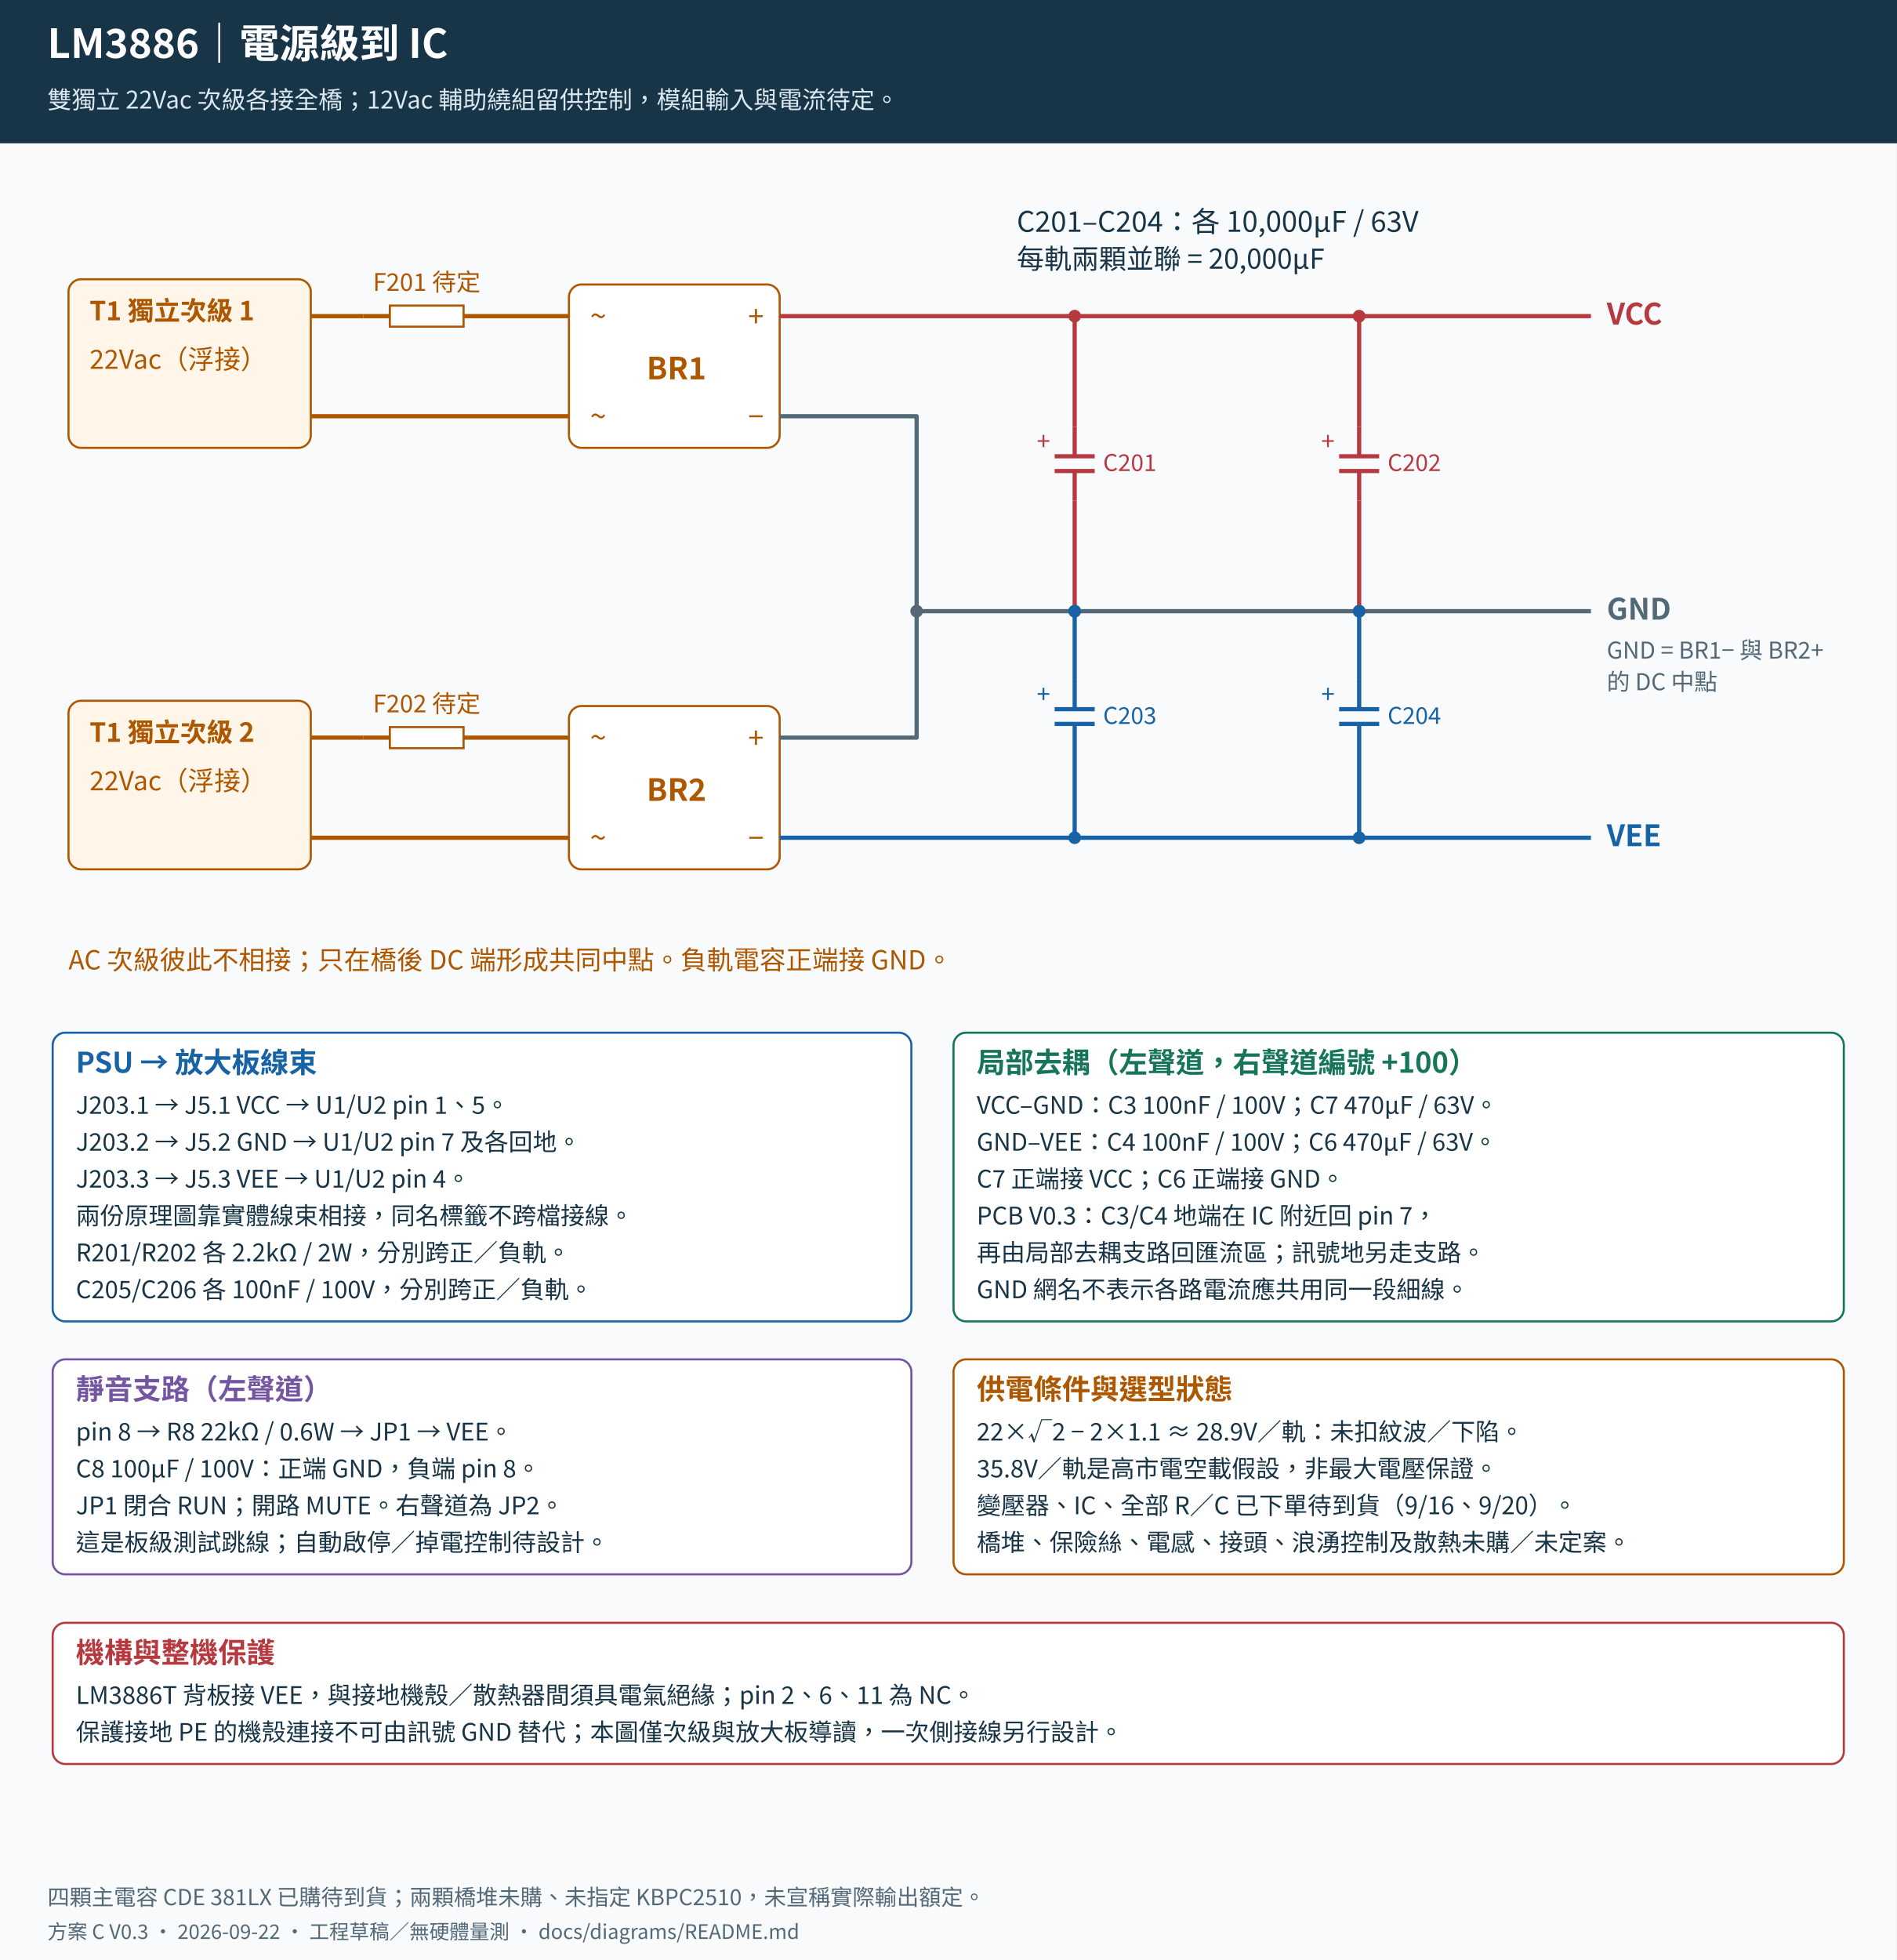
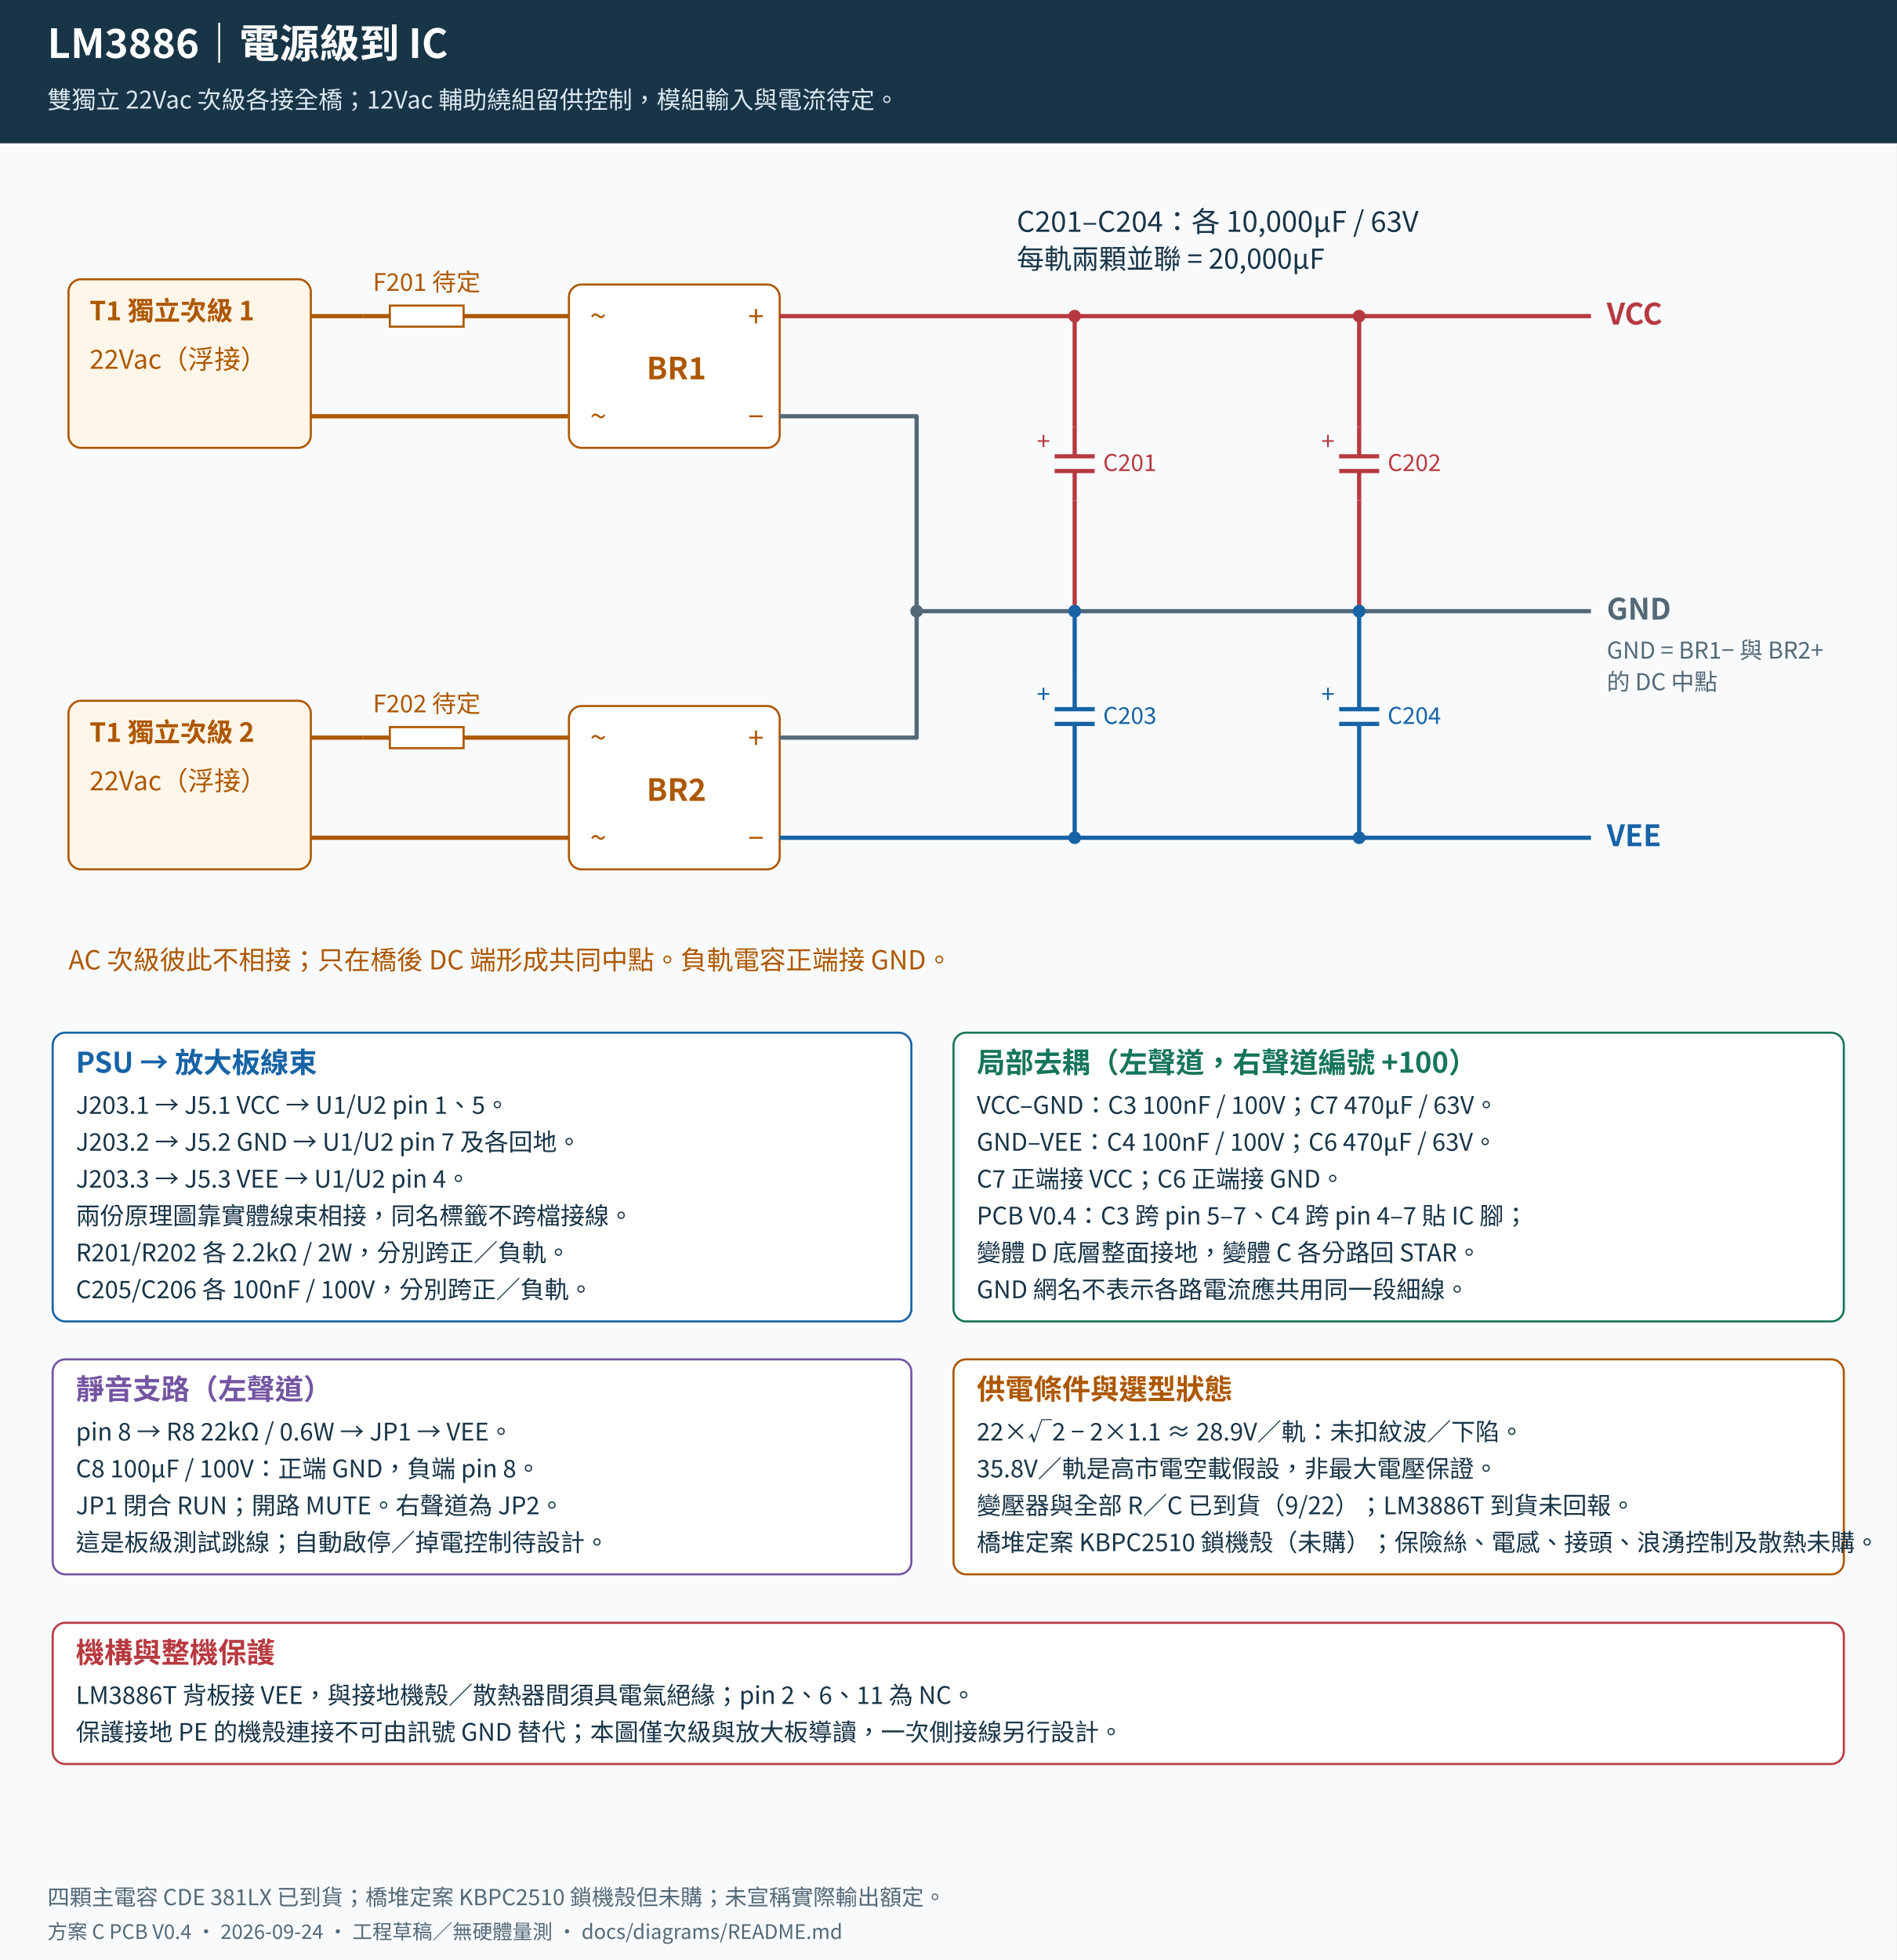
<svg xmlns="http://www.w3.org/2000/svg" width="1800" height="1860" viewBox="0 0 1800 1860">
  <rect width="1800" height="1860" fill="#f8fafc" />
  <rect x="0" y="0" width="1800" height="135" rx="0" fill="#183447" stroke="#183447" stroke-width="2" />
  <text x="45" y="55" fill="white" font-size="38" font-weight="bold" text-anchor="start" font-family="Microsoft JhengHei, Noto Sans CJK TC, sans-serif">LM3886｜電源級到 IC</text>
  <text x="45" y="103" fill="#dbe8f0" font-size="23" font-weight="normal" text-anchor="start" font-family="Microsoft JhengHei, Noto Sans CJK TC, sans-serif">雙獨立 22Vac 次級各接全橋；12Vac 輔助繞組留供控制，模組輸入與電流待定。</text>
  <rect x="65" y="265" width="230" height="160" rx="12" fill="#fff6e9" stroke="#ad5800" stroke-width="2" />
  <text x="85" y="304" fill="#ad5800" font-size="25" font-weight="bold" text-anchor="start" font-family="Microsoft JhengHei, Noto Sans CJK TC, sans-serif">T1 獨立次級 1</text>
  <text x="85" y="350" fill="#ad5800" font-size="25" font-weight="normal" text-anchor="start" font-family="Microsoft JhengHei, Noto Sans CJK TC, sans-serif">22Vac（浮接）</text>
  <polyline points="295,300 345,300" fill="none" stroke="#ad5800" stroke-width="4" stroke-linejoin="round" />
  <polyline points="345,300 370,300" fill="none" stroke="#ad5800" stroke-width="4" stroke-linejoin="round" />
  <rect x="370" y="290" width="70" height="20" rx="0" fill="#fff" stroke="#ad5800" stroke-width="2" />
  <polyline points="440,300 465,300" fill="none" stroke="#ad5800" stroke-width="4" stroke-linejoin="round" />
  <text x="405" y="276" fill="#ad5800" font-size="23" font-weight="normal" text-anchor="middle" font-family="Microsoft JhengHei, Noto Sans CJK TC, sans-serif">F201 待定</text>
  <polyline points="465,300 540,300" fill="none" stroke="#ad5800" stroke-width="4" stroke-linejoin="round" />
  <polyline points="295,395 540,395" fill="none" stroke="#ad5800" stroke-width="4" stroke-linejoin="round" />
  <rect x="540" y="270" width="200" height="155" rx="12" fill="#fff" stroke="#ad5800" stroke-width="2" />
  <text x="560" y="310" fill="#ad5800" font-size="28" font-weight="normal" text-anchor="start" font-family="Microsoft JhengHei, Noto Sans CJK TC, sans-serif">~</text>
  <text x="560" y="405" fill="#ad5800" font-size="28" font-weight="normal" text-anchor="start" font-family="Microsoft JhengHei, Noto Sans CJK TC, sans-serif">~</text>
  <text x="642" y="360" fill="#ad5800" font-size="29" font-weight="bold" text-anchor="middle" font-family="Microsoft JhengHei, Noto Sans CJK TC, sans-serif">BR1</text>
  <text x="710" y="310" fill="#ad5800" font-size="27" font-weight="normal" text-anchor="start" font-family="Microsoft JhengHei, Noto Sans CJK TC, sans-serif">+</text>
  <text x="710" y="405" fill="#ad5800" font-size="27" font-weight="normal" text-anchor="start" font-family="Microsoft JhengHei, Noto Sans CJK TC, sans-serif">−</text>
  <rect x="65" y="665" width="230" height="160" rx="12" fill="#fff6e9" stroke="#ad5800" stroke-width="2" />
  <text x="85" y="704" fill="#ad5800" font-size="25" font-weight="bold" text-anchor="start" font-family="Microsoft JhengHei, Noto Sans CJK TC, sans-serif">T1 獨立次級 2</text>
  <text x="85" y="750" fill="#ad5800" font-size="25" font-weight="normal" text-anchor="start" font-family="Microsoft JhengHei, Noto Sans CJK TC, sans-serif">22Vac（浮接）</text>
  <polyline points="295,700 345,700" fill="none" stroke="#ad5800" stroke-width="4" stroke-linejoin="round" />
  <polyline points="345,700 370,700" fill="none" stroke="#ad5800" stroke-width="4" stroke-linejoin="round" />
  <rect x="370" y="690" width="70" height="20" rx="0" fill="#fff" stroke="#ad5800" stroke-width="2" />
  <polyline points="440,700 465,700" fill="none" stroke="#ad5800" stroke-width="4" stroke-linejoin="round" />
  <text x="405" y="676" fill="#ad5800" font-size="23" font-weight="normal" text-anchor="middle" font-family="Microsoft JhengHei, Noto Sans CJK TC, sans-serif">F202 待定</text>
  <polyline points="465,700 540,700" fill="none" stroke="#ad5800" stroke-width="4" stroke-linejoin="round" />
  <polyline points="295,795 540,795" fill="none" stroke="#ad5800" stroke-width="4" stroke-linejoin="round" />
  <rect x="540" y="670" width="200" height="155" rx="12" fill="#fff" stroke="#ad5800" stroke-width="2" />
  <text x="560" y="710" fill="#ad5800" font-size="28" font-weight="normal" text-anchor="start" font-family="Microsoft JhengHei, Noto Sans CJK TC, sans-serif">~</text>
  <text x="560" y="805" fill="#ad5800" font-size="28" font-weight="normal" text-anchor="start" font-family="Microsoft JhengHei, Noto Sans CJK TC, sans-serif">~</text>
  <text x="642" y="760" fill="#ad5800" font-size="29" font-weight="bold" text-anchor="middle" font-family="Microsoft JhengHei, Noto Sans CJK TC, sans-serif">BR2</text>
  <text x="710" y="710" fill="#ad5800" font-size="27" font-weight="normal" text-anchor="start" font-family="Microsoft JhengHei, Noto Sans CJK TC, sans-serif">+</text>
  <text x="710" y="805" fill="#ad5800" font-size="27" font-weight="normal" text-anchor="start" font-family="Microsoft JhengHei, Noto Sans CJK TC, sans-serif">−</text>
  <polyline points="740,300 1510,300" fill="none" stroke="#b73940" stroke-width="4" stroke-linejoin="round" />
  <polyline points="740,395 870,395 870,580" fill="none" stroke="#536978" stroke-width="4" stroke-linejoin="round" />
  <polyline points="740,700 870,700 870,580 1510,580" fill="none" stroke="#536978" stroke-width="4" stroke-linejoin="round" />
  <circle cx="870" cy="580" r="6" fill="#536978" />
  <text x="1525" y="625" fill="#536978" font-size="22" font-weight="normal" text-anchor="start" font-family="Microsoft JhengHei, Noto Sans CJK TC, sans-serif">GND = BR1− 與 BR2+</text>
  <text x="1525" y="655" fill="#536978" font-size="22" font-weight="normal" text-anchor="start" font-family="Microsoft JhengHei, Noto Sans CJK TC, sans-serif">的 DC 中點</text>
  <polyline points="740,795 1510,795" fill="none" stroke="#1763a6" stroke-width="4" stroke-linejoin="round" />
  <polyline points="1020,300 1020,405" fill="none" stroke="#b73940" stroke-width="4" stroke-linejoin="round" />
  <polyline points="1020,405 1020,433" fill="none" stroke="#b73940" stroke-width="4" stroke-linejoin="round" />
  <polyline points="1001,433 1039,433" fill="none" stroke="#b73940" stroke-width="4" stroke-linejoin="round" />
  <polyline points="1001,447 1039,447" fill="none" stroke="#b73940" stroke-width="4" stroke-linejoin="round" />
  <polyline points="1020,447 1020,475" fill="none" stroke="#b73940" stroke-width="4" stroke-linejoin="round" />
  <text x="1047" y="447" fill="#b73940" font-size="22" font-weight="normal" text-anchor="start" font-family="Microsoft JhengHei, Noto Sans CJK TC, sans-serif">C201</text>
  <text x="984" y="427" fill="#b73940" font-size="23" font-weight="normal" text-anchor="start" font-family="Microsoft JhengHei, Noto Sans CJK TC, sans-serif">+</text>
  <polyline points="1020,475 1020,580" fill="none" stroke="#b73940" stroke-width="4" stroke-linejoin="round" />
  <circle cx="1020" cy="300" r="6" fill="#b73940" />
  <circle cx="1020" cy="580" r="6" fill="#536978" />
  <polyline points="1020,580 1020,645" fill="none" stroke="#1763a6" stroke-width="4" stroke-linejoin="round" />
  <polyline points="1020,645 1020,673" fill="none" stroke="#1763a6" stroke-width="4" stroke-linejoin="round" />
  <polyline points="1001,673 1039,673" fill="none" stroke="#1763a6" stroke-width="4" stroke-linejoin="round" />
  <polyline points="1001,687 1039,687" fill="none" stroke="#1763a6" stroke-width="4" stroke-linejoin="round" />
  <polyline points="1020,687 1020,715" fill="none" stroke="#1763a6" stroke-width="4" stroke-linejoin="round" />
  <text x="1047" y="687" fill="#1763a6" font-size="22" font-weight="normal" text-anchor="start" font-family="Microsoft JhengHei, Noto Sans CJK TC, sans-serif">C203</text>
  <text x="984" y="667" fill="#1763a6" font-size="23" font-weight="normal" text-anchor="start" font-family="Microsoft JhengHei, Noto Sans CJK TC, sans-serif">+</text>
  <polyline points="1020,715 1020,795" fill="none" stroke="#1763a6" stroke-width="4" stroke-linejoin="round" />
  <circle cx="1020" cy="580" r="6" fill="#1763a6" />
  <circle cx="1020" cy="795" r="6" fill="#1763a6" />
  <polyline points="1290,300 1290,405" fill="none" stroke="#b73940" stroke-width="4" stroke-linejoin="round" />
  <polyline points="1290,405 1290,433" fill="none" stroke="#b73940" stroke-width="4" stroke-linejoin="round" />
  <polyline points="1271,433 1309,433" fill="none" stroke="#b73940" stroke-width="4" stroke-linejoin="round" />
  <polyline points="1271,447 1309,447" fill="none" stroke="#b73940" stroke-width="4" stroke-linejoin="round" />
  <polyline points="1290,447 1290,475" fill="none" stroke="#b73940" stroke-width="4" stroke-linejoin="round" />
  <text x="1317" y="447" fill="#b73940" font-size="22" font-weight="normal" text-anchor="start" font-family="Microsoft JhengHei, Noto Sans CJK TC, sans-serif">C202</text>
  <text x="1254" y="427" fill="#b73940" font-size="23" font-weight="normal" text-anchor="start" font-family="Microsoft JhengHei, Noto Sans CJK TC, sans-serif">+</text>
  <polyline points="1290,475 1290,580" fill="none" stroke="#b73940" stroke-width="4" stroke-linejoin="round" />
  <circle cx="1290" cy="300" r="6" fill="#b73940" />
  <circle cx="1290" cy="580" r="6" fill="#536978" />
  <polyline points="1290,580 1290,645" fill="none" stroke="#1763a6" stroke-width="4" stroke-linejoin="round" />
  <polyline points="1290,645 1290,673" fill="none" stroke="#1763a6" stroke-width="4" stroke-linejoin="round" />
  <polyline points="1271,673 1309,673" fill="none" stroke="#1763a6" stroke-width="4" stroke-linejoin="round" />
  <polyline points="1271,687 1309,687" fill="none" stroke="#1763a6" stroke-width="4" stroke-linejoin="round" />
  <polyline points="1290,687 1290,715" fill="none" stroke="#1763a6" stroke-width="4" stroke-linejoin="round" />
  <text x="1317" y="687" fill="#1763a6" font-size="22" font-weight="normal" text-anchor="start" font-family="Microsoft JhengHei, Noto Sans CJK TC, sans-serif">C204</text>
  <text x="1254" y="667" fill="#1763a6" font-size="23" font-weight="normal" text-anchor="start" font-family="Microsoft JhengHei, Noto Sans CJK TC, sans-serif">+</text>
  <polyline points="1290,715 1290,795" fill="none" stroke="#1763a6" stroke-width="4" stroke-linejoin="round" />
  <circle cx="1290" cy="580" r="6" fill="#1763a6" />
  <circle cx="1290" cy="795" r="6" fill="#1763a6" />
  <text x="1525" y="308" fill="#b73940" font-size="28" font-weight="bold" text-anchor="start" font-family="Microsoft JhengHei, Noto Sans CJK TC, sans-serif">VCC</text>
  <text x="1525" y="588" fill="#536978" font-size="28" font-weight="bold" text-anchor="start" font-family="Microsoft JhengHei, Noto Sans CJK TC, sans-serif">GND</text>
  <text x="1525" y="803" fill="#1763a6" font-size="28" font-weight="bold" text-anchor="start" font-family="Microsoft JhengHei, Noto Sans CJK TC, sans-serif">VEE</text>
  <text x="965" y="220" fill="#183447" font-size="27" font-weight="normal" text-anchor="start" font-family="Microsoft JhengHei, Noto Sans CJK TC, sans-serif">C201–C204：各 10,000µF / 63V</text>
  <text x="965" y="255" fill="#183447" font-size="26" font-weight="normal" text-anchor="start" font-family="Microsoft JhengHei, Noto Sans CJK TC, sans-serif">每軌兩顆並聯 = 20,000µF</text>
  <text x="65" y="920" fill="#ad5800" font-size="25" font-weight="normal" text-anchor="start" font-family="Microsoft JhengHei, Noto Sans CJK TC, sans-serif">AC 次級彼此不相接；只在橋後 DC 端形成共同中點。負軌電容正端接 GND。</text>
  <rect x="50" y="980" width="815" height="274" rx="12" fill="#fff" stroke="#1763a6" stroke-width="2" />
  <text x="72" y="1018" fill="#1763a6" font-size="27" font-weight="bold" text-anchor="start" font-family="Microsoft JhengHei, Noto Sans CJK TC, sans-serif">PSU → 放大板線束</text>
  <text x="72" y="1057" fill="#183447" font-size="23" font-weight="normal" text-anchor="start" font-family="Microsoft JhengHei, Noto Sans CJK TC, sans-serif">J203.1 → J5.1 VCC → U1/U2 pin 1、5。</text>
  <text x="72" y="1092" fill="#183447" font-size="23" font-weight="normal" text-anchor="start" font-family="Microsoft JhengHei, Noto Sans CJK TC, sans-serif">J203.2 → J5.2 GND → U1/U2 pin 7 及各回地。</text>
  <text x="72" y="1127" fill="#183447" font-size="23" font-weight="normal" text-anchor="start" font-family="Microsoft JhengHei, Noto Sans CJK TC, sans-serif">J203.3 → J5.3 VEE → U1/U2 pin 4。</text>
  <text x="72" y="1162" fill="#183447" font-size="23" font-weight="normal" text-anchor="start" font-family="Microsoft JhengHei, Noto Sans CJK TC, sans-serif">兩份原理圖靠實體線束相接，同名標籤不跨檔接線。</text>
  <text x="72" y="1197" fill="#183447" font-size="23" font-weight="normal" text-anchor="start" font-family="Microsoft JhengHei, Noto Sans CJK TC, sans-serif">R201/R202 各 2.2kΩ / 2W，分別跨正／負軌。</text>
  <text x="72" y="1232" fill="#183447" font-size="23" font-weight="normal" text-anchor="start" font-family="Microsoft JhengHei, Noto Sans CJK TC, sans-serif">C205/C206 各 100nF / 100V，分別跨正／負軌。</text>
  <rect x="905" y="980" width="845" height="274" rx="12" fill="#fff" stroke="#16755a" stroke-width="2" />
  <text x="927" y="1018" fill="#16755a" font-size="27" font-weight="bold" text-anchor="start" font-family="Microsoft JhengHei, Noto Sans CJK TC, sans-serif">局部去耦（左聲道，右聲道編號 +100）</text>
  <text x="927" y="1057" fill="#183447" font-size="23" font-weight="normal" text-anchor="start" font-family="Microsoft JhengHei, Noto Sans CJK TC, sans-serif">VCC–GND：C3 100nF / 100V；C7 470µF / 63V。</text>
  <text x="927" y="1092" fill="#183447" font-size="23" font-weight="normal" text-anchor="start" font-family="Microsoft JhengHei, Noto Sans CJK TC, sans-serif">GND–VEE：C4 100nF / 100V；C6 470µF / 63V。</text>
  <text x="927" y="1127" fill="#183447" font-size="23" font-weight="normal" text-anchor="start" font-family="Microsoft JhengHei, Noto Sans CJK TC, sans-serif">C7 正端接 VCC；C6 正端接 GND。</text>
-   <text x="927" y="1162" fill="#183447" font-size="23" font-weight="normal" text-anchor="start" font-family="Microsoft JhengHei, Noto Sans CJK TC, sans-serif">PCB V0.3：C3/C4 地端在 IC 附近回 pin 7，</text>
-   <text x="927" y="1197" fill="#183447" font-size="23" font-weight="normal" text-anchor="start" font-family="Microsoft JhengHei, Noto Sans CJK TC, sans-serif">再由局部去耦支路回匯流區；訊號地另走支路。</text>
+   <text x="927" y="1162" fill="#183447" font-size="23" font-weight="normal" text-anchor="start" font-family="Microsoft JhengHei, Noto Sans CJK TC, sans-serif">PCB V0.4：C3 跨 pin 5–7、C4 跨 pin 4–7 貼 IC 腳；</text>
+   <text x="927" y="1197" fill="#183447" font-size="23" font-weight="normal" text-anchor="start" font-family="Microsoft JhengHei, Noto Sans CJK TC, sans-serif">變體 D 底層整面接地，變體 C 各分路回 STAR。</text>
  <text x="927" y="1232" fill="#183447" font-size="23" font-weight="normal" text-anchor="start" font-family="Microsoft JhengHei, Noto Sans CJK TC, sans-serif">GND 網名不表示各路電流應共用同一段細線。</text>
  <rect x="50" y="1290" width="815" height="204" rx="12" fill="#fff" stroke="#7355a1" stroke-width="2" />
  <text x="72" y="1328" fill="#7355a1" font-size="27" font-weight="bold" text-anchor="start" font-family="Microsoft JhengHei, Noto Sans CJK TC, sans-serif">靜音支路（左聲道）</text>
  <text x="72" y="1367" fill="#183447" font-size="23" font-weight="normal" text-anchor="start" font-family="Microsoft JhengHei, Noto Sans CJK TC, sans-serif">pin 8 → R8 22kΩ / 0.6W → JP1 → VEE。</text>
  <text x="72" y="1402" fill="#183447" font-size="23" font-weight="normal" text-anchor="start" font-family="Microsoft JhengHei, Noto Sans CJK TC, sans-serif">C8 100µF / 100V：正端 GND，負端 pin 8。</text>
  <text x="72" y="1437" fill="#183447" font-size="23" font-weight="normal" text-anchor="start" font-family="Microsoft JhengHei, Noto Sans CJK TC, sans-serif">JP1 閉合 RUN；開路 MUTE。右聲道為 JP2。</text>
  <text x="72" y="1472" fill="#183447" font-size="23" font-weight="normal" text-anchor="start" font-family="Microsoft JhengHei, Noto Sans CJK TC, sans-serif">這是板級測試跳線；自動啟停／掉電控制待設計。</text>
  <rect x="905" y="1290" width="845" height="204" rx="12" fill="#fff" stroke="#ad5800" stroke-width="2" />
  <text x="927" y="1328" fill="#ad5800" font-size="27" font-weight="bold" text-anchor="start" font-family="Microsoft JhengHei, Noto Sans CJK TC, sans-serif">供電條件與選型狀態</text>
  <text x="927" y="1367" fill="#183447" font-size="23" font-weight="normal" text-anchor="start" font-family="Microsoft JhengHei, Noto Sans CJK TC, sans-serif">22×√2 − 2×1.1 ≈ 28.9V／軌：未扣紋波／下陷。</text>
  <text x="927" y="1402" fill="#183447" font-size="23" font-weight="normal" text-anchor="start" font-family="Microsoft JhengHei, Noto Sans CJK TC, sans-serif">35.8V／軌是高市電空載假設，非最大電壓保證。</text>
-   <text x="927" y="1437" fill="#183447" font-size="23" font-weight="normal" text-anchor="start" font-family="Microsoft JhengHei, Noto Sans CJK TC, sans-serif">變壓器、IC、全部 R／C 已下單待到貨（9/16、9/20）。</text>
-   <text x="927" y="1472" fill="#183447" font-size="23" font-weight="normal" text-anchor="start" font-family="Microsoft JhengHei, Noto Sans CJK TC, sans-serif">橋堆、保險絲、電感、接頭、浪湧控制及散熱未購／未定案。</text>
+   <text x="927" y="1437" fill="#183447" font-size="23" font-weight="normal" text-anchor="start" font-family="Microsoft JhengHei, Noto Sans CJK TC, sans-serif">變壓器與全部 R／C 已到貨（9/22）；LM3886T 到貨未回報。</text>
+   <text x="927" y="1472" fill="#183447" font-size="23" font-weight="normal" text-anchor="start" font-family="Microsoft JhengHei, Noto Sans CJK TC, sans-serif">橋堆定案 KBPC2510 鎖機殼（未購）；保險絲、電感、接頭、浪湧控制及散熱未購。</text>
  <rect x="50" y="1540" width="1700" height="134" rx="12" fill="#fff" stroke="#b73940" stroke-width="2" />
  <text x="72" y="1578" fill="#b73940" font-size="27" font-weight="bold" text-anchor="start" font-family="Microsoft JhengHei, Noto Sans CJK TC, sans-serif">機構與整機保護</text>
  <text x="72" y="1617" fill="#183447" font-size="23" font-weight="normal" text-anchor="start" font-family="Microsoft JhengHei, Noto Sans CJK TC, sans-serif">LM3886T 背板接 VEE，與接地機殼／散熱器間須具電氣絕緣；pin 2、6、11 為 NC。</text>
  <text x="72" y="1652" fill="#183447" font-size="23" font-weight="normal" text-anchor="start" font-family="Microsoft JhengHei, Noto Sans CJK TC, sans-serif">保護接地 PE 的機殼連接不可由訊號 GND 替代；本圖僅次級與放大板導讀，一次側接線另行設計。</text>
-   <text x="45" y="1808" fill="#536978" font-size="21" font-weight="normal" text-anchor="start" font-family="Microsoft JhengHei, Noto Sans CJK TC, sans-serif">四顆主電容 CDE 381LX 已購待到貨；兩顆橋堆未購、未指定 KBPC2510，未宣稱實際輸出額定。</text>
-   <text x="45" y="1840" fill="#536978" font-size="19" font-weight="normal" text-anchor="start" font-family="Microsoft JhengHei, Noto Sans CJK TC, sans-serif">方案 C V0.3  •  2026-09-22  •  工程草稿／無硬體量測  •  docs/diagrams/README.md</text>
+   <text x="45" y="1808" fill="#536978" font-size="21" font-weight="normal" text-anchor="start" font-family="Microsoft JhengHei, Noto Sans CJK TC, sans-serif">四顆主電容 CDE 381LX 已到貨；橋堆定案 KBPC2510 鎖機殼但未購；未宣稱實際輸出額定。</text>
+   <text x="45" y="1840" fill="#536978" font-size="19" font-weight="normal" text-anchor="start" font-family="Microsoft JhengHei, Noto Sans CJK TC, sans-serif">方案 C PCB V0.4  •  2026-09-24  •  工程草稿／無硬體量測  •  docs/diagrams/README.md</text>
</svg>
